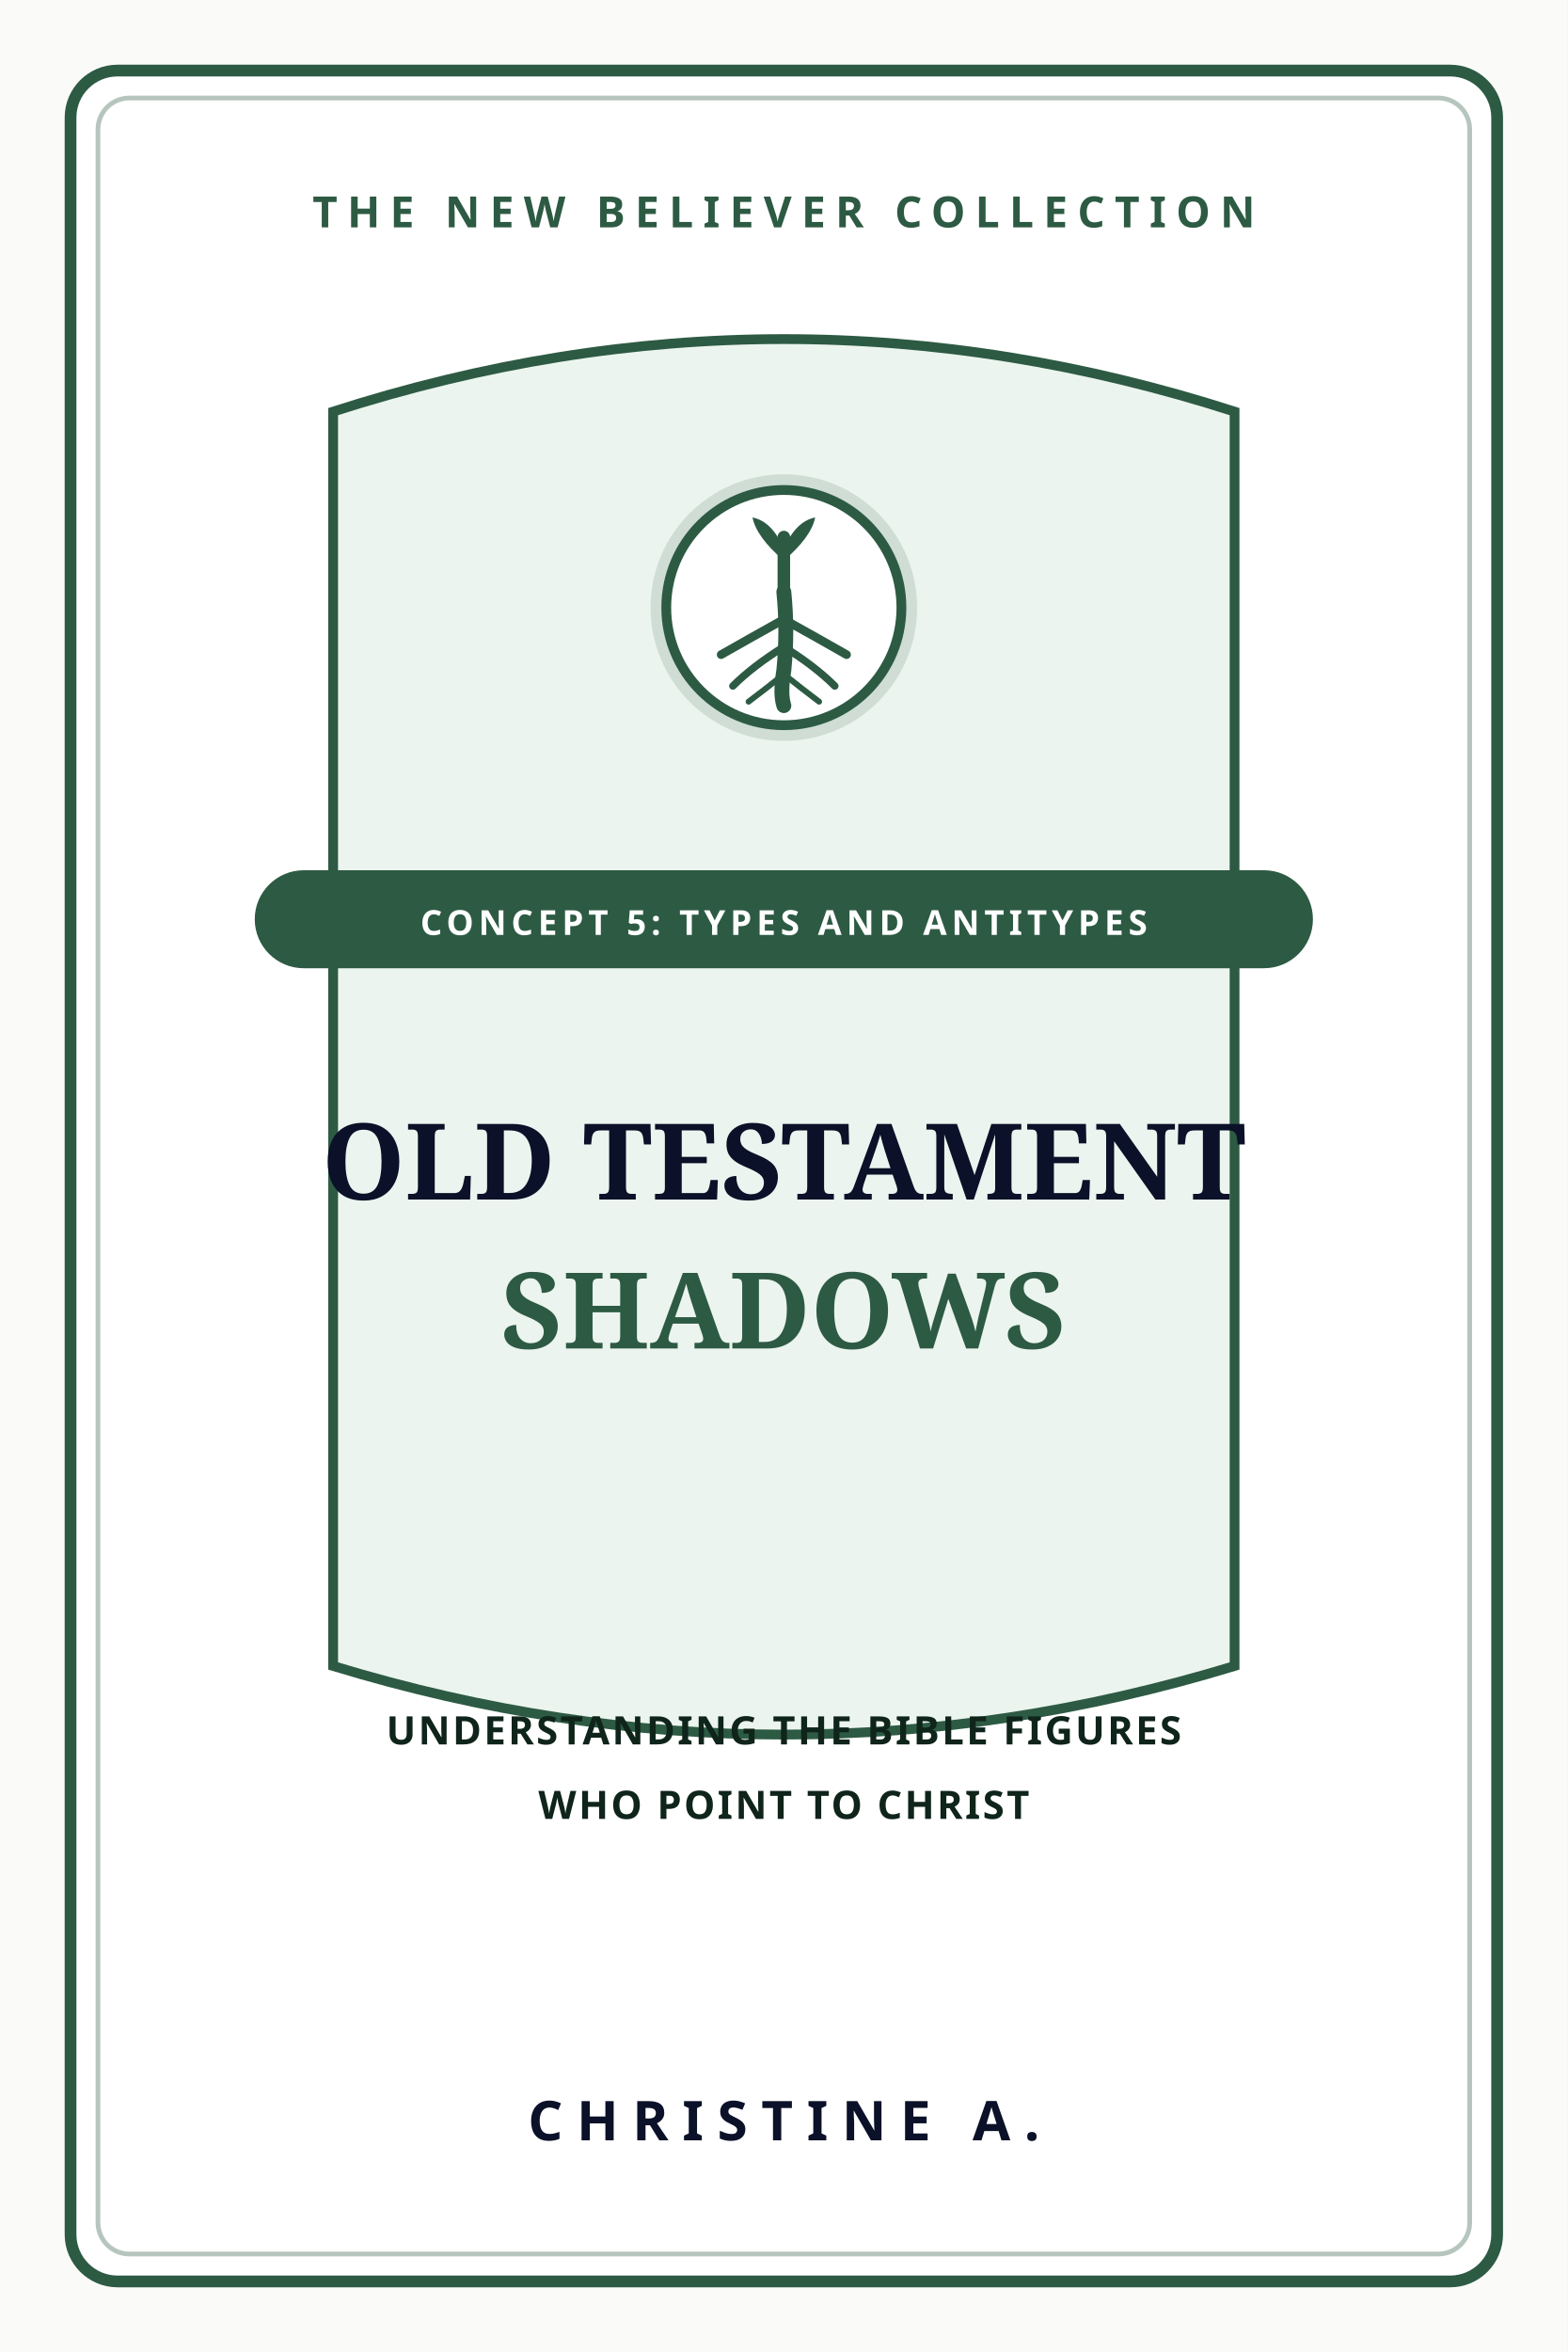
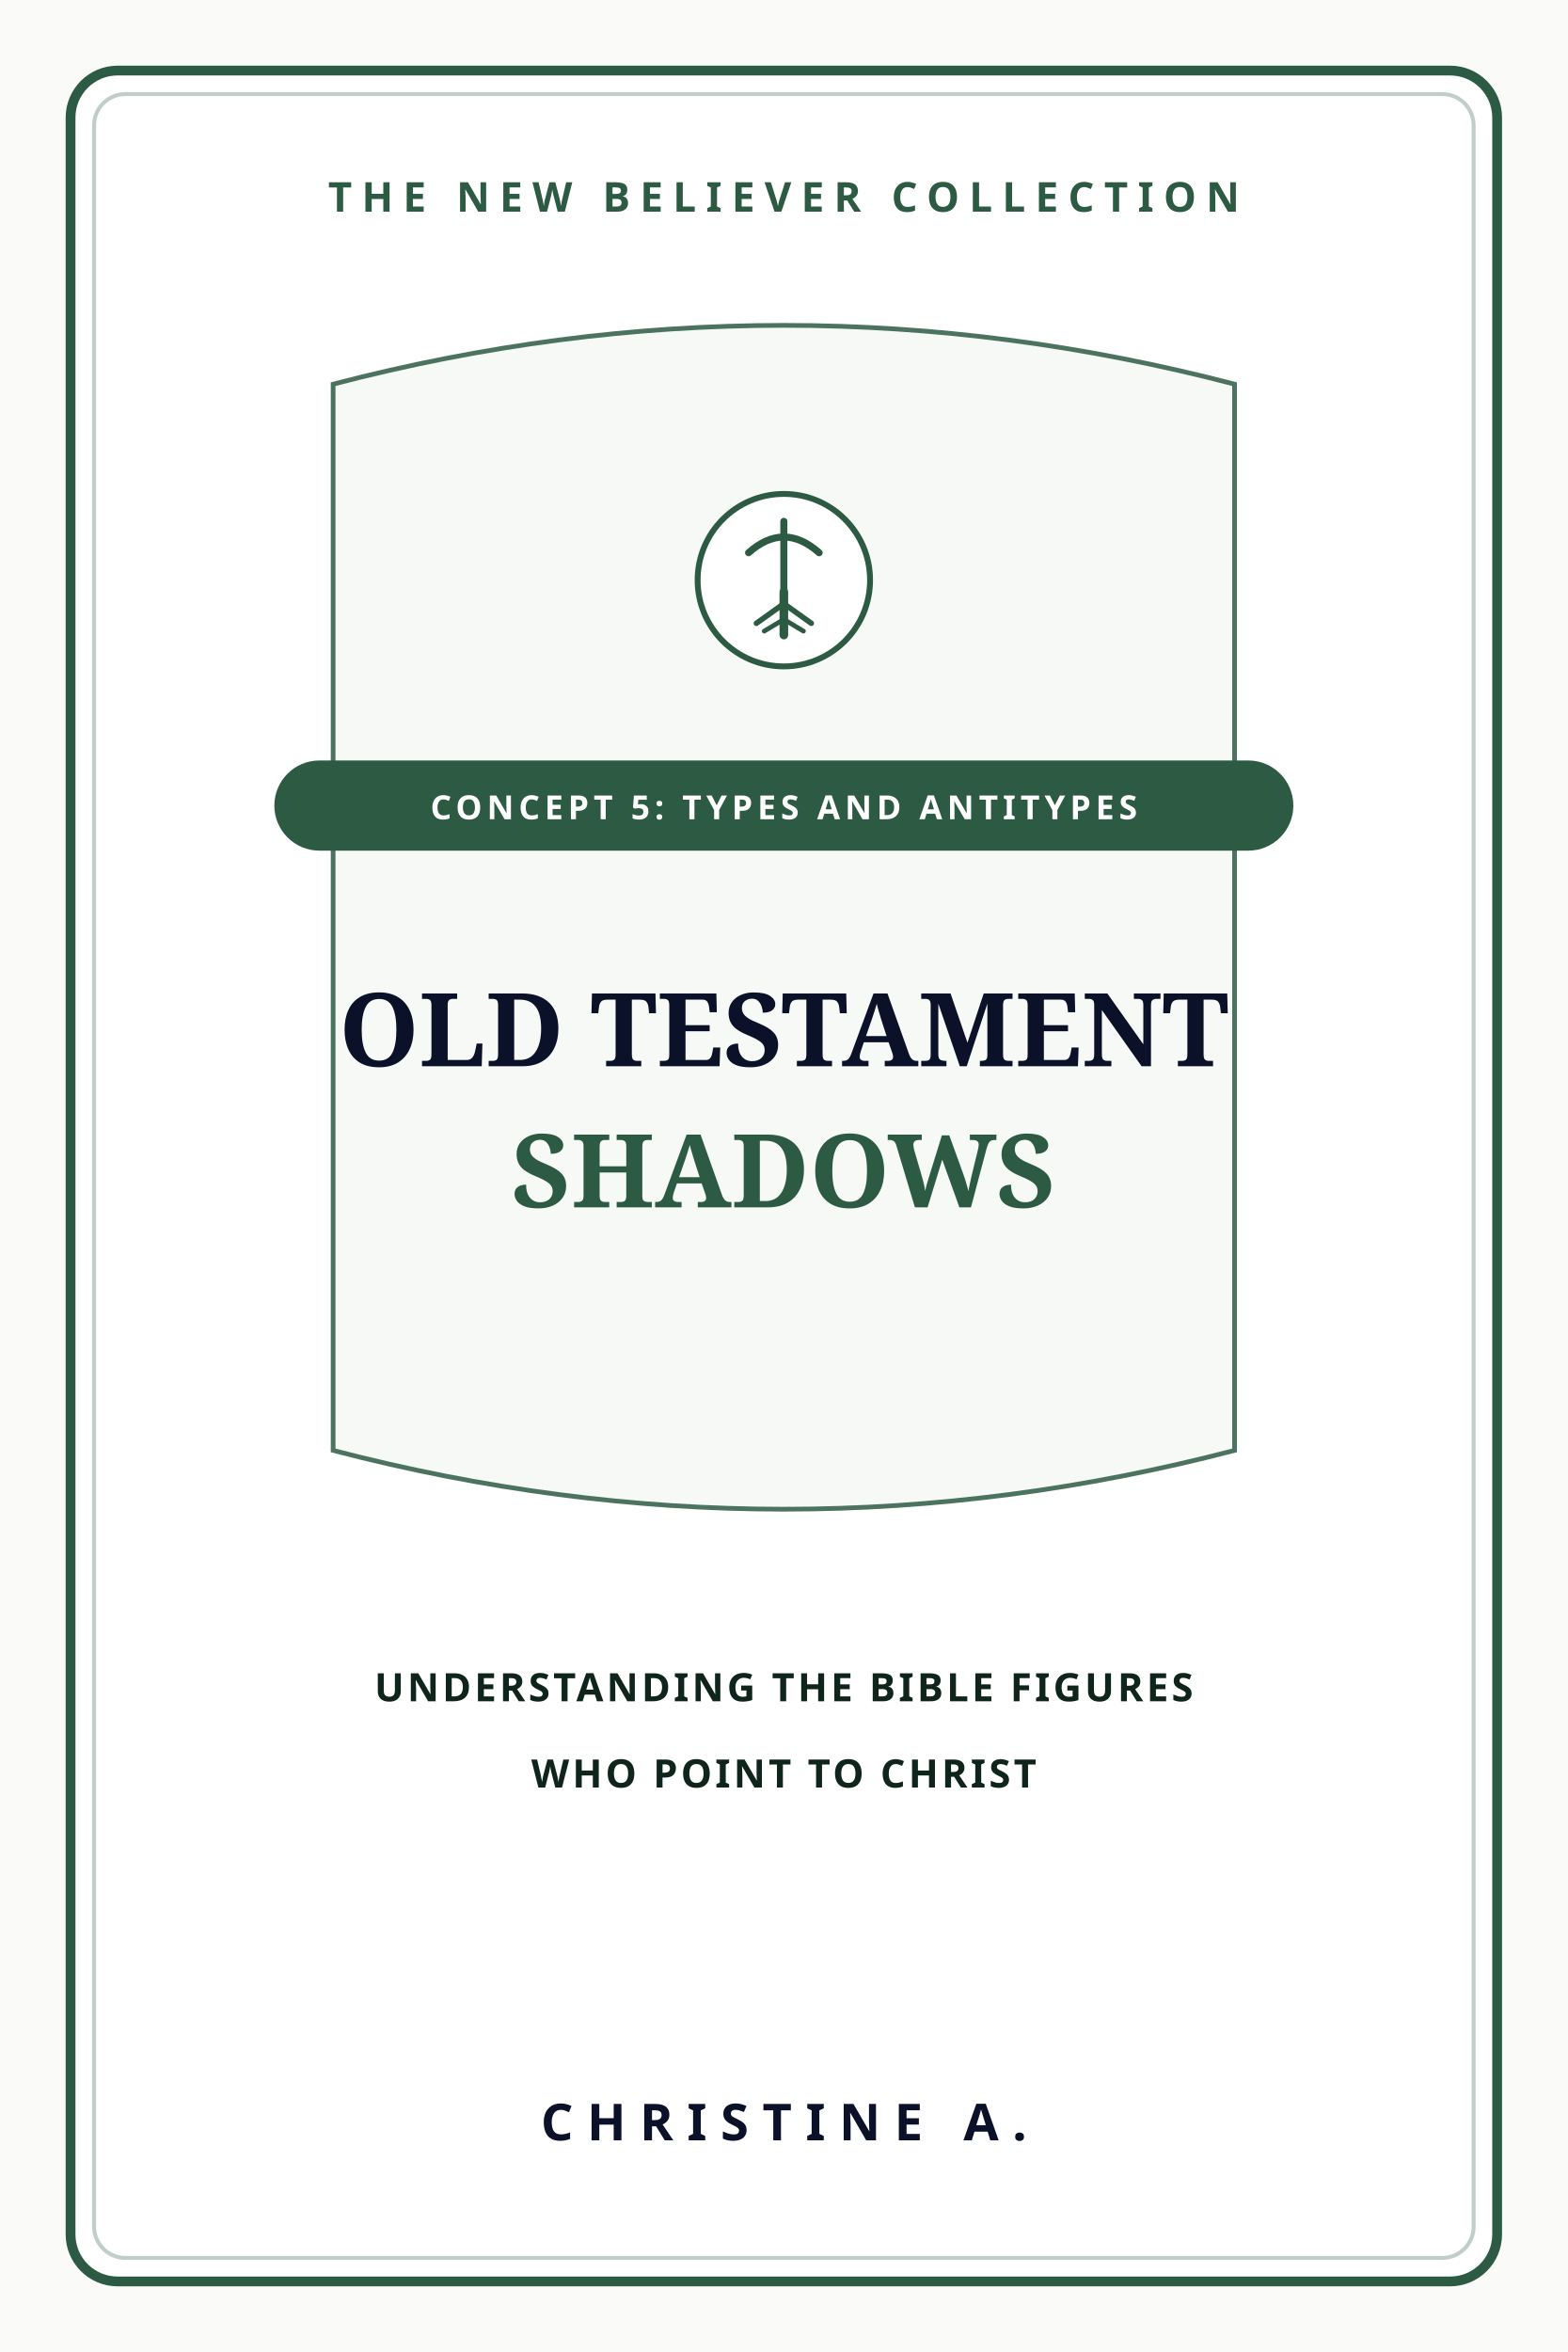
<svg xmlns="http://www.w3.org/2000/svg" viewBox="0 0 400 600" width="100%" height="100%">
  <rect width="100%" height="100%" fill="#FAFBF9" />
-   <rect x="18" y="18" width="364" height="564" rx="12" fill="#FFFFFF" stroke="#2D5A43" stroke-width="3" />
-   <rect x="25" y="25" width="350" height="550" rx="8" fill="none" stroke="#2D5A43" stroke-width="1.2" opacity="0.35" />
-   <path d="M 85 105 Q 200 68 315 105 L 315 425 Q 200 460 85 425 Z" fill="#EBF4EE" stroke="#2D5A43" stroke-width="2.5" />
-   <g transform="translate(200, 155)">
-     <circle cx="0" cy="0" r="34" fill="#2D5A43" opacity="0.15" />
-     <circle cx="0" cy="0" r="30" fill="#FFFFFF" stroke="#2D5A43" stroke-width="2.5" />
-     <path d="M 0 -18 L 0 -4" stroke="#2D5A43" stroke-width="3.2" stroke-linecap="round" />
-     <path d="M 0 -12 Q -7 -18 -8 -23 Q -3 -22 0 -15" fill="#2D5A43" />
-     <path d="M 0 -12 Q 7 -18 8 -23 Q 3 -22 0 -15" fill="#2D5A43" />
-     <path d="M 0 -4 Q 1 6 0 16 Q -1 22 0 25" stroke="#2D5A43" stroke-width="3.8" fill="none" stroke-linecap="round" />
-     <path d="M 0 3 Q -9 8 -16 12" stroke="#2D5A43" stroke-width="2.2" fill="none" stroke-linecap="round" />
-     <path d="M 0 3 Q 9 8 16 12" stroke="#2D5A43" stroke-width="2.2" fill="none" stroke-linecap="round" />
-     <path d="M 0 10 Q -8 15 -13 20" stroke="#2D5A43" stroke-width="1.9" fill="none" stroke-linecap="round" />
-     <path d="M 0 10 Q 8 15 13 20" stroke="#2D5A43" stroke-width="1.9" fill="none" stroke-linecap="round" />
-     <path d="M 0 17 Q -5 21 -9 24" stroke="#2D5A43" stroke-width="1.5" fill="none" stroke-linecap="round" />
-     <path d="M 0 17 Q 5 21 9 24" stroke="#2D5A43" stroke-width="1.5" fill="none" stroke-linecap="round" />
+   <rect x="18" y="18" width="364" height="564" rx="12" fill="#FFFFFF" stroke="#2D5A43" stroke-width="2.5" />
+   <rect x="24" y="24" width="352" height="552" rx="8" fill="none" stroke="#2D5A43" stroke-width="1" opacity="0.3" />
+   <path d="M 85 98 Q 200 68 315 98 L 315 370 Q 200 400 85 370 Z" fill="#F4F8F5" stroke="#2D5A43" stroke-width="1.2" opacity="0.85" />
+   <g transform="translate(200, 148)">
+     <circle cx="0" cy="0" r="22" fill="#2D5A43" opacity="0.12" />
+     <circle cx="0" cy="0" r="22" fill="#FFFFFF" stroke="#2D5A43" stroke-width="1.5" />
+     <path d="M -9 -7 Q 0 -15 9 -7 M 0 -15 L 0 3" stroke="#2D5A43" stroke-width="1.8" fill="none" stroke-linecap="round" />
+     <path d="M 0 3 L 0 14" stroke="#2D5A43" stroke-width="2.2" stroke-linecap="round" />
+     <path d="M 0 6 L -7 11" stroke="#2D5A43" stroke-width="1.4" stroke-linecap="round" />
+     <path d="M 0 6 L 7 11" stroke="#2D5A43" stroke-width="1.4" stroke-linecap="round" />
+     <path d="M 0 10 L -5 13" stroke="#2D5A43" stroke-width="1.2" stroke-linecap="round" />
+     <path d="M 0 10 L 5 13" stroke="#2D5A43" stroke-width="1.2" stroke-linecap="round" />
  </g>
-   <text x="200" y="58" font-family="'Montserrat', system-ui, sans-serif" font-size="11" font-weight="800" fill="#2D5A43" text-anchor="middle" letter-spacing="2.5">THE NEW BELIEVER COLLECTION</text>
-   <rect x="65" y="222" width="270" height="25" rx="12.5" fill="#2D5A43" />
-   <text x="200" y="238.5" font-family="'Montserrat', system-ui, sans-serif" font-size="8.8" font-weight="800" fill="#FFFFFF" text-anchor="middle" letter-spacing="1.2">CONCEPT 5: TYPES AND ANTITYPES</text>
-   <text x="200" y="306" font-family="'Playfair Display', Georgia, serif" font-size="27" font-weight="bold" fill="#0A1128" text-anchor="middle">OLD TESTAMENT</text>
-   <text x="200" y="344" font-family="'Playfair Display', Georgia, serif" font-size="27" font-weight="bold" fill="#2D5A43" text-anchor="middle">SHADOWS</text>
-   <text x="200" y="445" font-family="'Montserrat', system-ui, sans-serif" font-size="10" font-weight="800" fill="#0F241A" text-anchor="middle" letter-spacing="0.6">UNDERSTANDING THE BIBLE FIGURES</text>
-   <text x="200" y="464" font-family="'Montserrat', system-ui, sans-serif" font-size="10" font-weight="800" fill="#0F241A" text-anchor="middle" letter-spacing="0.6">WHO POINT TO CHRIST</text>
-   <text x="200" y="546" font-family="'Montserrat', system-ui, sans-serif" font-size="14" font-weight="800" fill="#0A1128" text-anchor="middle" letter-spacing="3.5">CHRISTINE A.</text>
+   <text x="200" y="54" font-family="'Montserrat', system-ui, sans-serif" font-size="10.5" font-weight="800" fill="#2D5A43" text-anchor="middle" letter-spacing="2.5">THE NEW BELIEVER COLLECTION</text>
+   <rect x="70" y="194" width="260" height="23" rx="11.5" fill="#2D5A43" />
+   <text x="200" y="209" font-family="'Montserrat', system-ui, sans-serif" font-size="8.5" font-weight="800" fill="#FFFFFF" text-anchor="middle" letter-spacing="1.2">CONCEPT 5: TYPES AND ANTITYPES</text>
+   <text x="200" y="272" font-family="'Playfair Display', Georgia, serif" font-size="26" font-weight="bold" fill="#0A1128" text-anchor="middle">OLD TESTAMENT</text>
+   <text x="200" y="308" font-family="'Playfair Display', Georgia, serif" font-size="26" font-weight="bold" fill="#2D5A43" text-anchor="middle">SHADOWS</text>
+   <text x="200" y="434" font-family="'Montserrat', system-ui, sans-serif" font-size="10" font-weight="800" fill="#0F241A" text-anchor="middle" letter-spacing="0.8">UNDERSTANDING THE BIBLE FIGURES</text>
+   <text x="200" y="456" font-family="'Montserrat', system-ui, sans-serif" font-size="10" font-weight="800" fill="#0F241A" text-anchor="middle" letter-spacing="0.8">WHO POINT TO CHRIST</text>
+   <text x="200" y="546" font-family="'Montserrat', system-ui, sans-serif" font-size="13" font-weight="800" fill="#0A1128" text-anchor="middle" letter-spacing="3.5">CHRISTINE A.</text>
</svg>
